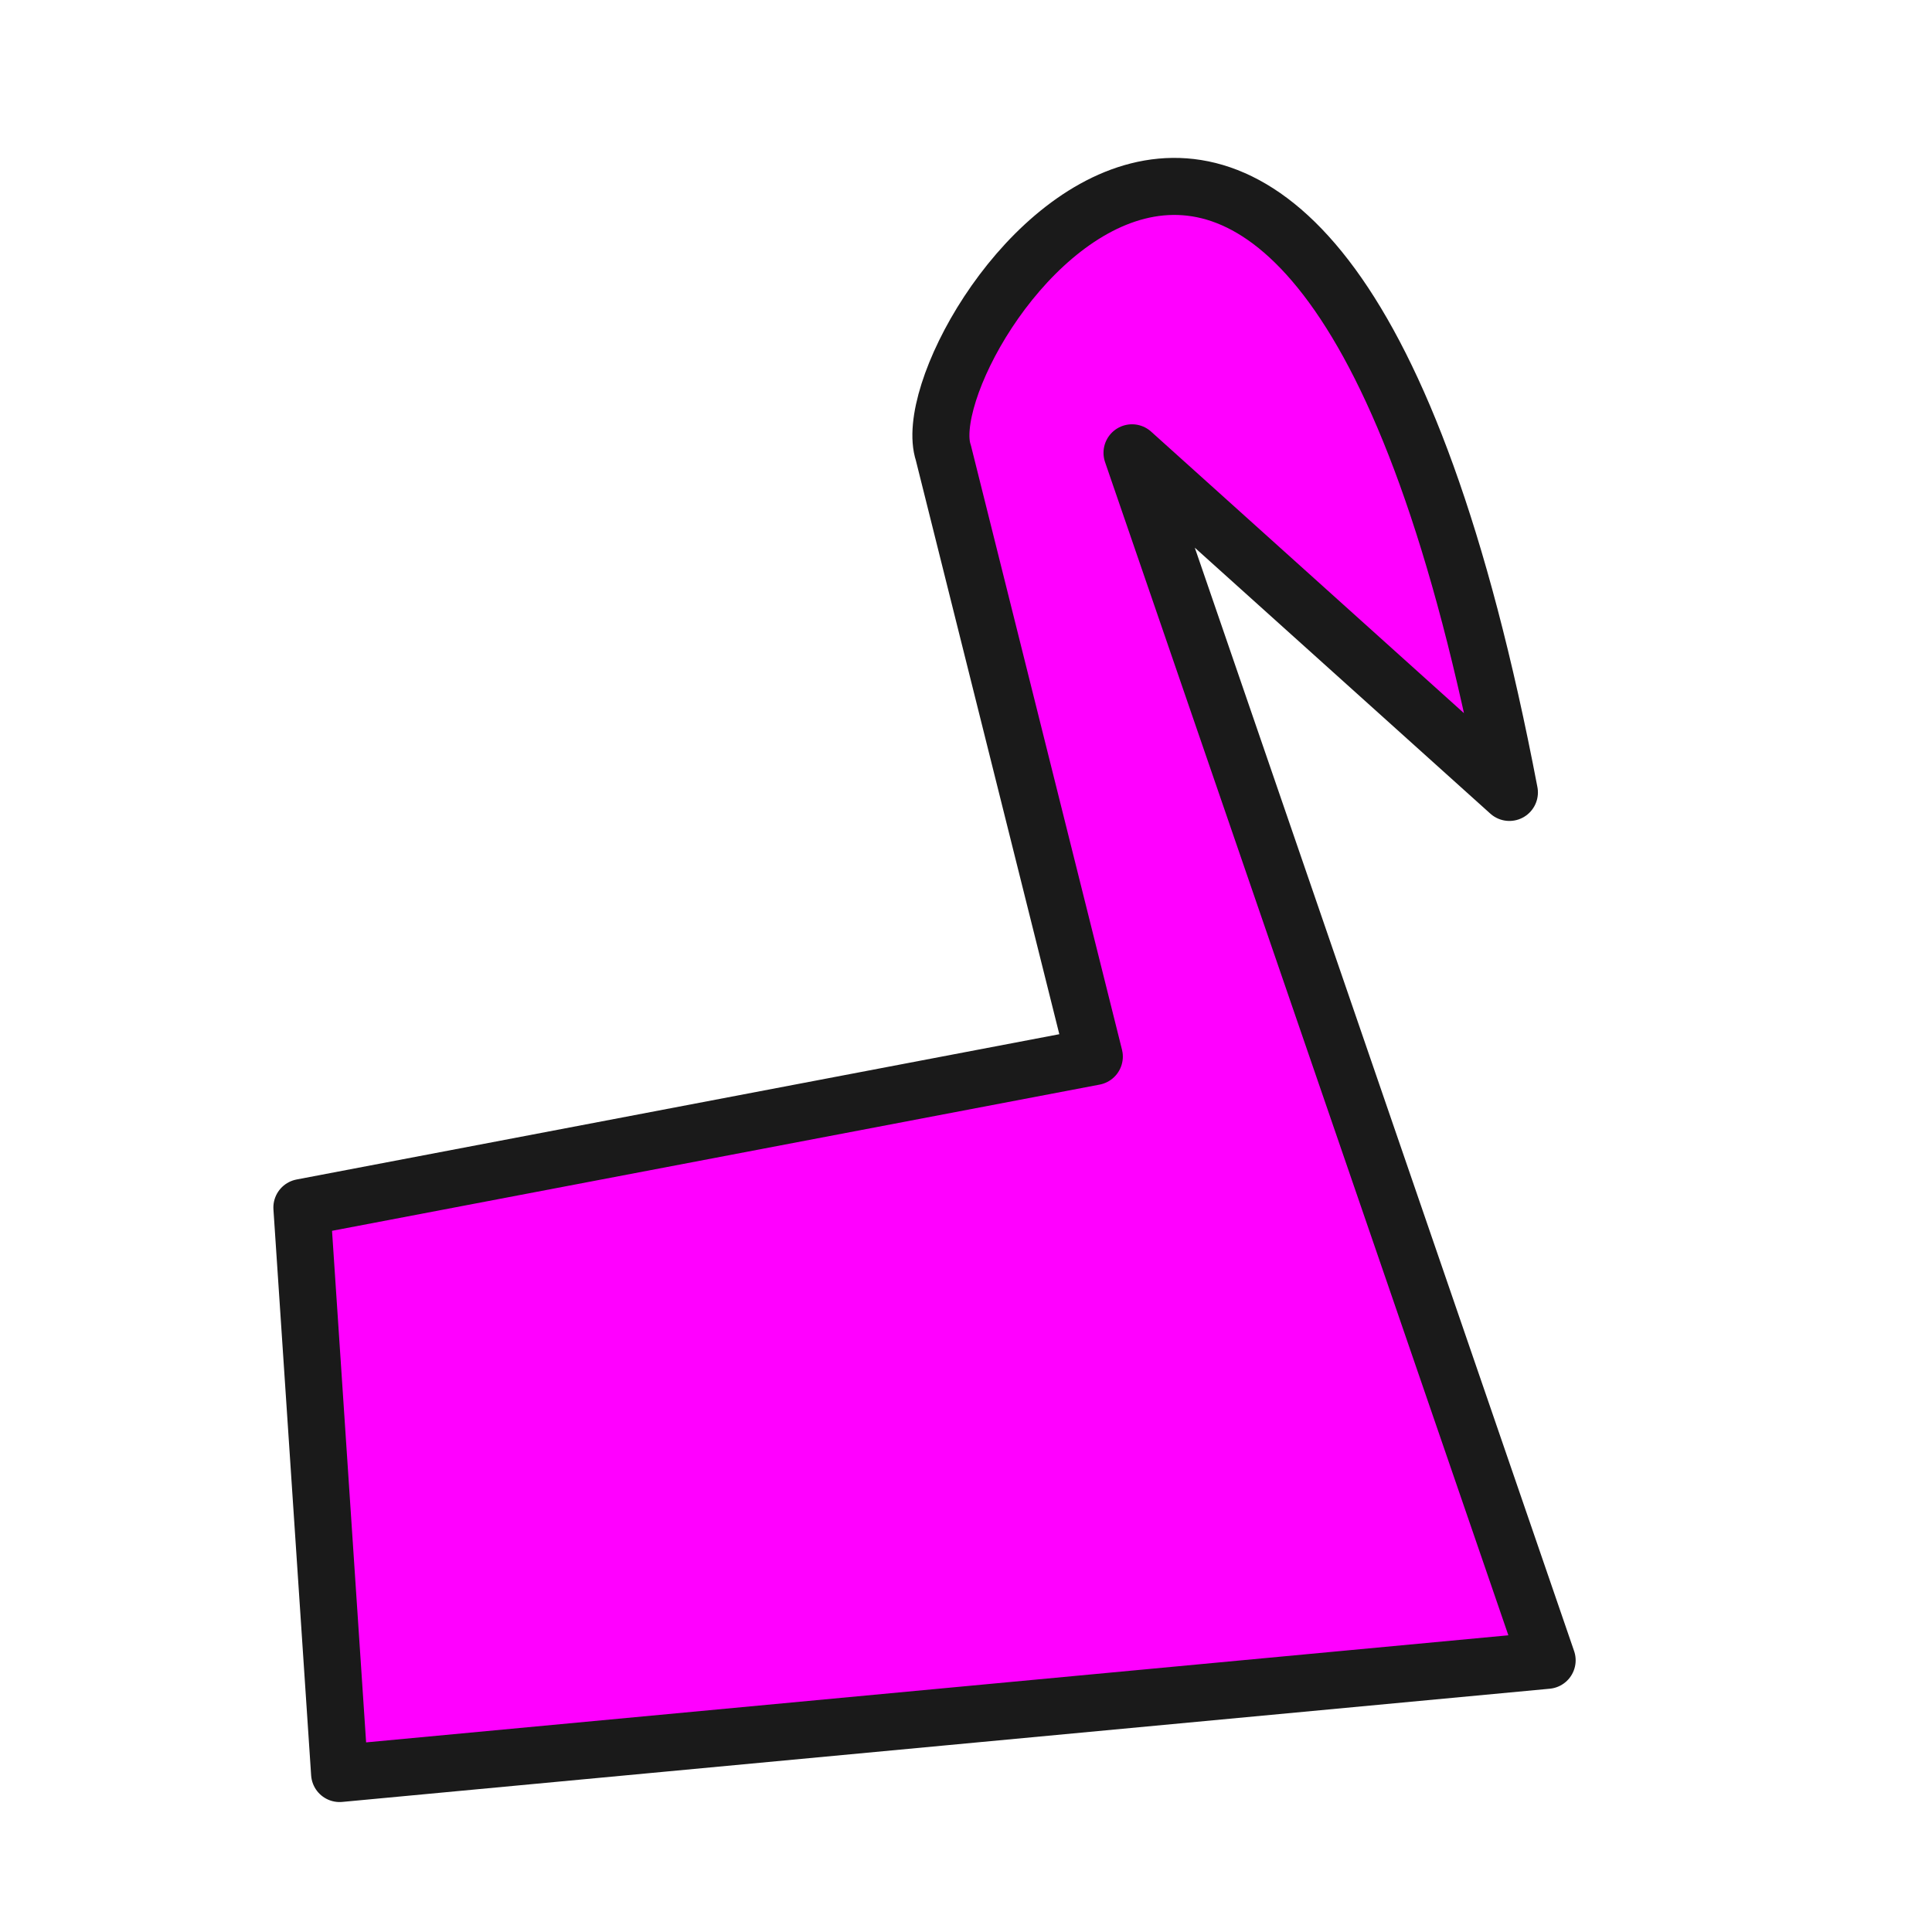
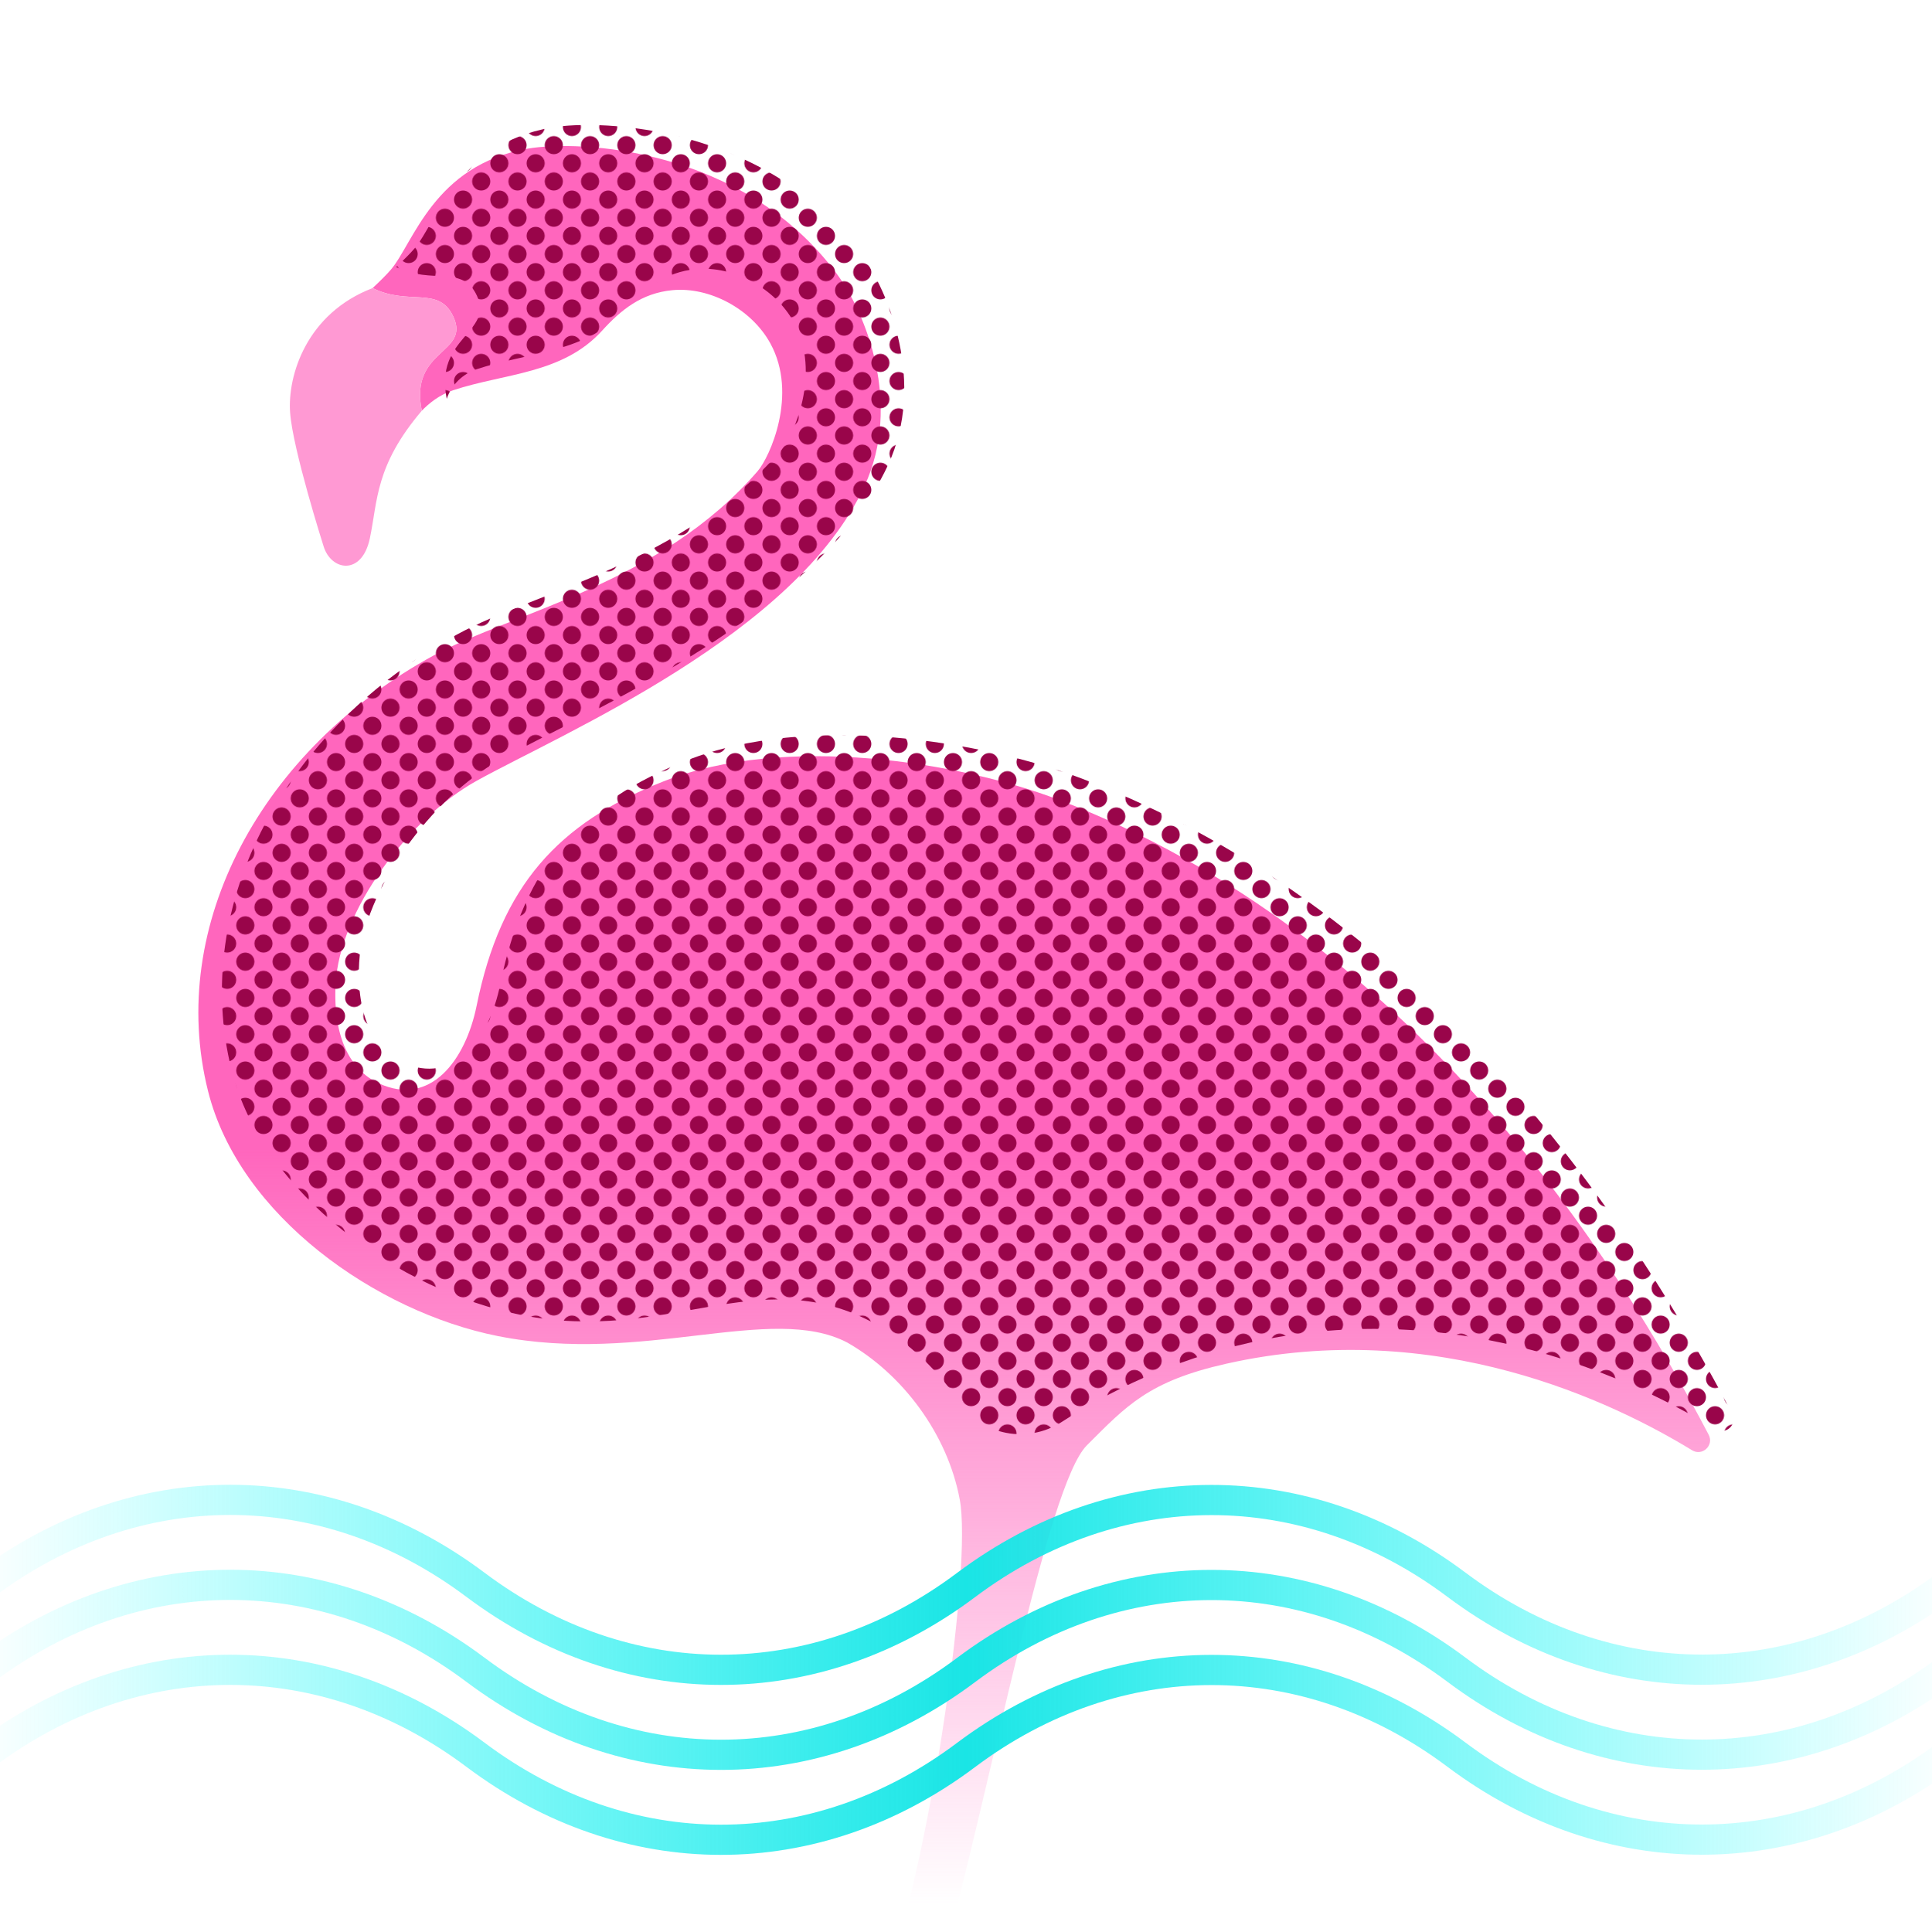
- <svg xmlns="http://www.w3.org/2000/svg" width="256" height="256" viewBox="0 0 67.733 67.733" version="1.1" id="svg1">
-   <defs id="defs1" />
-   <g id="layer1">
-     <path style="fill:#ff00ff;stroke:#1a1a1a;stroke-width:2;stroke-linecap:round;stroke-linejoin:round" d="M 11.906,62.177 54.24,58.208 39.687,15.875 52.917,27.781 C 45.969,-8.598 31.75,11.906 33.073,15.875 l 5.292,21.167 -27.781,5.292 z" id="path1" />
+ <svg xmlns="http://www.w3.org/2000/svg" xmlns:xlink="http://www.w3.org/1999/xlink" width="256" height="256" data-name="Warstwa 2" version="1.1" viewBox="0 0 256 256">
+   <defs>
+     <pattern id="pattern21" patternTransform="scale(.48086)" preserveAspectRatio="xMidYMid" xlink:href="#halftones" />
+     <pattern id="halftones" width="10" height="10" style="fill:#99054a" patternUnits="userSpaceOnUse" preserveAspectRatio="xMidYMid">
+       <g id="fullPattern" transform="scale(.1)">
+         <circle cx="50" cy="50" r="25" style="paint-order:markers fill stroke;stop-color:#000000" />
+         <path d="m25 0a25 25 0 0 1-25 25 25 25 0 0 1-25-25 25 25 0 0 1 25-25 25 25 0 0 1 25 25z" style="paint-order:markers fill stroke" />
+         <path d="m125 0a25 25 0 0 1-25 25 25 25 0 0 1-25-25 25 25 0 0 1 25-25 25 25 0 0 1 25 25z" style="paint-order:markers fill stroke" />
+         <path d="m25 100a25 25 0 0 1-25 25 25 25 0 0 1-25-25 25 25 0 0 1 25-25 25 25 0 0 1 25 25z" style="paint-order:markers fill stroke" />
+         <path d="m125 100a25 25 0 0 1-25 25 25 25 0 0 1-25-25 25 25 0 0 1 25-25 25 25 0 0 1 25 25z" style="paint-order:markers fill stroke" />
+       </g>
+     </pattern>
+     <style>.cls-1, .cls-2, .cls-3, .cls-4, .cls-5, .cls-6, .cls-7 {
+         stroke-width: 0px;
+       }
+ 
+       .cls-1, .cls-8, .cls-9 {
+         fill: none;
+       }
+ 
+       .cls-2 {
+         fill: url(#dots_pink);
+       }
+ 
+       .cls-8 {
+         stroke-linejoin: round;
+         stroke-width: 5px;
+       }
+ 
+       .cls-8, .cls-9 {
+         stroke: #000;
+       }
+ 
+       .cls-9 {
+         stroke-linecap: round;
+         stroke-miterlimit: 10;
+         stroke-width: 4px;
+       }
+ 
+       .cls-4 {
+         fill: #36a9e1;
+       }
+ 
+       .cls-5 {
+         fill: #fff5cc;
+       }
+ 
+       .cls-6 {
+         fill: #e6007e;
+       }
+ 
+       .cls-7 {
+         fill: #ff99d3;
+       }</style>
+     <pattern id="dots_pink" width="28.801" height="28.8" data-name="dots pink" patternTransform="translate(-.596)" patternUnits="userSpaceOnUse" viewBox="0 0 28.801 28.8">
+       <rect class="cls-1" width="28.801" height="28.8" />
+       <path class="cls-6" d="m28.801 33.121c2.385 0 4.318-1.935 4.318-4.32s-1.934-4.319-4.318-4.319-4.32 1.934-4.32 4.319 1.934 4.32 4.32 4.32z" />
+       <path class="cls-6" d="m14.401 33.121c2.385 0 4.32-1.935 4.32-4.32s-1.936-4.319-4.32-4.319-4.32 1.934-4.32 4.319 1.934 4.32 4.32 4.32z" />
+       <path class="cls-6" d="m28.801 18.72c2.385 0 4.318-1.935 4.318-4.32s-1.934-4.319-4.318-4.319-4.32 1.934-4.32 4.319 1.934 4.32 4.32 4.32z" />
+       <path class="cls-6" d="m14.401 18.72c2.385 0 4.32-1.935 4.32-4.32s-1.936-4.319-4.32-4.319-4.32 1.934-4.32 4.319 1.934 4.32 4.32 4.32z" />
+       <path class="cls-6" d="m7.2 25.92c2.385 0 4.32-1.935 4.32-4.319s-1.935-4.32-4.32-4.32-4.32 1.934-4.32 4.32 1.936 4.319 4.32 4.319z" />
+       <path class="cls-6" d="m21.6 25.92c2.385 0 4.32-1.935 4.32-4.319s-1.935-4.32-4.32-4.32-4.32 1.934-4.32 4.32 1.936 4.319 4.32 4.319z" />
+       <path class="cls-6" d="m7.2 11.52c2.385 0 4.32-1.935 4.32-4.319s-1.935-4.32-4.32-4.32-4.32 1.935-4.32 4.32 1.936 4.319 4.32 4.319z" />
+       <path class="cls-6" d="m21.6 11.52c2.385 0 4.32-1.935 4.32-4.319s-1.935-4.32-4.32-4.32-4.32 1.935-4.32 4.32 1.936 4.319 4.32 4.319z" />
+       <path class="cls-6" d="m0 33.121c2.385 0 4.318-1.935 4.318-4.32s-1.933-4.32-4.318-4.32-4.32 1.934-4.32 4.319 1.933 4.321 4.32 4.321z" />
+       <path class="cls-6" d="m0,18.72c2.385,0,4.318-1.935,4.318-4.32S2.385,10.081,0,10.081s-4.32,1.934-4.32,4.319S-2.387,18.72,0,18.72Z" />
+       <path class="cls-6" d="m28.801 4.321c2.385 0 4.318-1.935 4.318-4.32s-1.934-4.319-4.318-4.319-4.32 1.933-4.32 4.318 1.934 4.32 4.32 4.32z" />
+       <path class="cls-6" d="m14.401 4.321c2.385 0 4.32-1.935 4.32-4.321s-1.936-4.319-4.32-4.319-4.321 1.934-4.321 4.319 1.934 4.32 4.32 4.32z" />
+       <path class="cls-6" d="m0,4.321C2.385,4.321,4.318,2.386,4.318,0S2.385-4.319,0-4.319-4.32-2.385-4.32,0-2.387,4.321,0,4.321Z" />
+     </pattern>
+     <linearGradient id="linearGradient23" x1="125.91" x2="125.91" y1="152.18" y2="252.37" gradientUnits="userSpaceOnUse">
+       <stop style="stop-color:#ff66bd" offset="0" />
+       <stop style="stop-color:#ff66bd;stop-opacity:0" offset="1" />
+     </linearGradient>
+     <linearGradient id="linearGradient42" x1="-4" x2="260" y1="221.26" y2="221.26" gradientUnits="userSpaceOnUse">
+       <stop style="stop-color:#0ff;stop-opacity:0" offset="0" />
+       <stop style="stop-color:#1ae5e5" offset=".5" />
+       <stop style="stop-color:#0ff;stop-opacity:0" offset="1" />
+     </linearGradient>
+   </defs>
+   <path class="cls-9" d="m111.38 183.02c0-8.932 3.658-13.74 11.838-22.045" style="display:none" />
+   <circle class="cls-3" cx="169.51" cy="128.9" r="7.514" style="display:none" />
+   <g transform="translate(-3.5573)">
+     <path class="cls-4" d="m227.77 192.17c-10.367-6.333-33.795-17.753-61.732-11.468-10.271 2.313-13.182 5.53-18.472 10.819-5.289 5.289-12.633 44.98-19.234 68.763h-6.732c5.467-15.868 10.745-52.841 9.136-61.55-1.608-8.709-7.589-16.673-14.938-20.855-10.124-5.241-26.957 3.005-46.292-0.846-16.046-3.198-34.237-15.902-38.382-32.458-5.511-21.994 7.146-45.316 29.89-57.722 10.492-5.722 29.981-9.454 42.926-24.413 1.611-1.856 5.395-10.175 1.697-16.931-2.501-4.568-8.064-7.53-12.983-7.059-4.087 0.389-6.819 2.616-9.314 5.362-5.246 5.775-12.925 5.636-19.73 7.896-1.861 0.62-3.215 1.746-4.163 2.712-1.678-8.189 6.442-7.516 4.192-12.43-1.914-4.184-5.871-1.414-10.709-3.818 0.976-0.914 1.818-1.741 2.424-2.448 2.986-3.496 5.66-13.849 18.138-16.027 6.674-1.169 28.467-0.245 40.95 16.599 3.832 5.169 8.694 17.234 3.669 28.101-9.098 19.648-39.786 32.645-51.38 39.055-9.117 5.039-18.181 17.34-18.701 26.89-0.385 7.126 1.976 11.459 5.684 13.19 6.876 3.212 11.541-3.053 13.002-10.281 3.217-15.883 10.795-24.187 24.706-29.693 16.21-6.41 39.411-2.534 52.346 2.39 46.845 17.811 74.1 61.035 86.198 84.164 0.736 1.404-0.842 2.88-2.197 2.058z" style="fill:url(#linearGradient23)" />
+     <path class="cls-2" d="m230.89 189.38c-10.367-6.333-33.795-17.753-61.732-11.468-10.271 2.313-18.614 6.444-24.942 10.521-4.486 2.89-10.473 1.798-13.493-2.597-2.837-4.131-6.655-8.078-11.805-10.747-15.099-7.814-26.957 3.005-46.292-0.846-16.046-3.198-34.237-15.902-38.382-32.458-5.511-21.994 7.146-45.316 29.89-57.722 10.492-5.722 29.981-9.454 42.926-24.413 1.611-1.856 5.395-10.175 1.697-16.931-2.501-4.568-8.064-7.53-12.983-7.059-4.087 0.389-6.819 2.616-9.314 5.362-5.246 5.775-12.925 5.636-19.73 7.896-1.861 0.62-3.361 2.068-3.977 3.929-1.678-8.189 6.256-8.732 4.005-13.647-1.914-4.184-5.871-1.414-10.709-3.818 0.976-0.914 1.818-1.741 2.424-2.448 2.986-3.496 5.66-13.849 18.138-16.027 6.674-1.169 28.467-0.245 40.95 16.599 3.832 5.169 8.694 17.234 3.669 28.101-9.098 19.648-39.786 32.645-51.38 39.055-9.117 5.039-18.181 17.34-18.701 26.89-0.385 7.126 1.976 11.459 5.684 13.19 6.876 3.212 11.541-3.053 13.002-10.281 3.217-15.883 10.795-24.187 24.706-29.693 16.21-6.41 39.411-2.534 52.346 2.39 46.845 17.811 74.1 61.035 86.198 84.164 0.736 1.404-0.842 2.88-2.197 2.058z" style="fill:url(#pattern21)" />
+     <path class="cls-7" d="m41.996 54.65c-0.346-4.887 2.166-13.118 10.932-16.476h0.005c4.837 2.404 8.795-0.365 10.709 3.818 2.25 4.914-5.87 4.241-4.192 12.43-6.195 7.281-5.83 11.899-6.885 16.909-1.055 5.01-5.161 4.324-6.142 1.018 0 0-4.081-12.812-4.426-17.699z" />
+   </g>
+   <g style="stroke:url(#linearGradient42)">
+     <path d="m-2 209.99c20-15 45-15 65 0s45 15.039 65 0.039c20-15 45-15.039 65-0.039 20 15 45 15 65 0" style="fill:none;stroke-linecap:round;stroke-linejoin:round;stroke-width:4;stroke:url(#linearGradient42)" />
+     <path d="m-2 221.25c20-15 45-15 65 0s45 15.039 65 0.039c20-15 45-15.039 65-0.039 20 15 45 15 65 0" style="fill:none;stroke-linecap:round;stroke-linejoin:round;stroke-width:4;stroke:url(#linearGradient42)" />
+     <path d="m-2 232.51c20-15 45-15 65 0s45 15.039 65 0.039c20-15 45-15.039 65-0.039 20 15 45 15 65 0" style="fill:none;stroke-linecap:round;stroke-linejoin:round;stroke-width:4;stroke:url(#linearGradient42)" />
  </g>
</svg>
